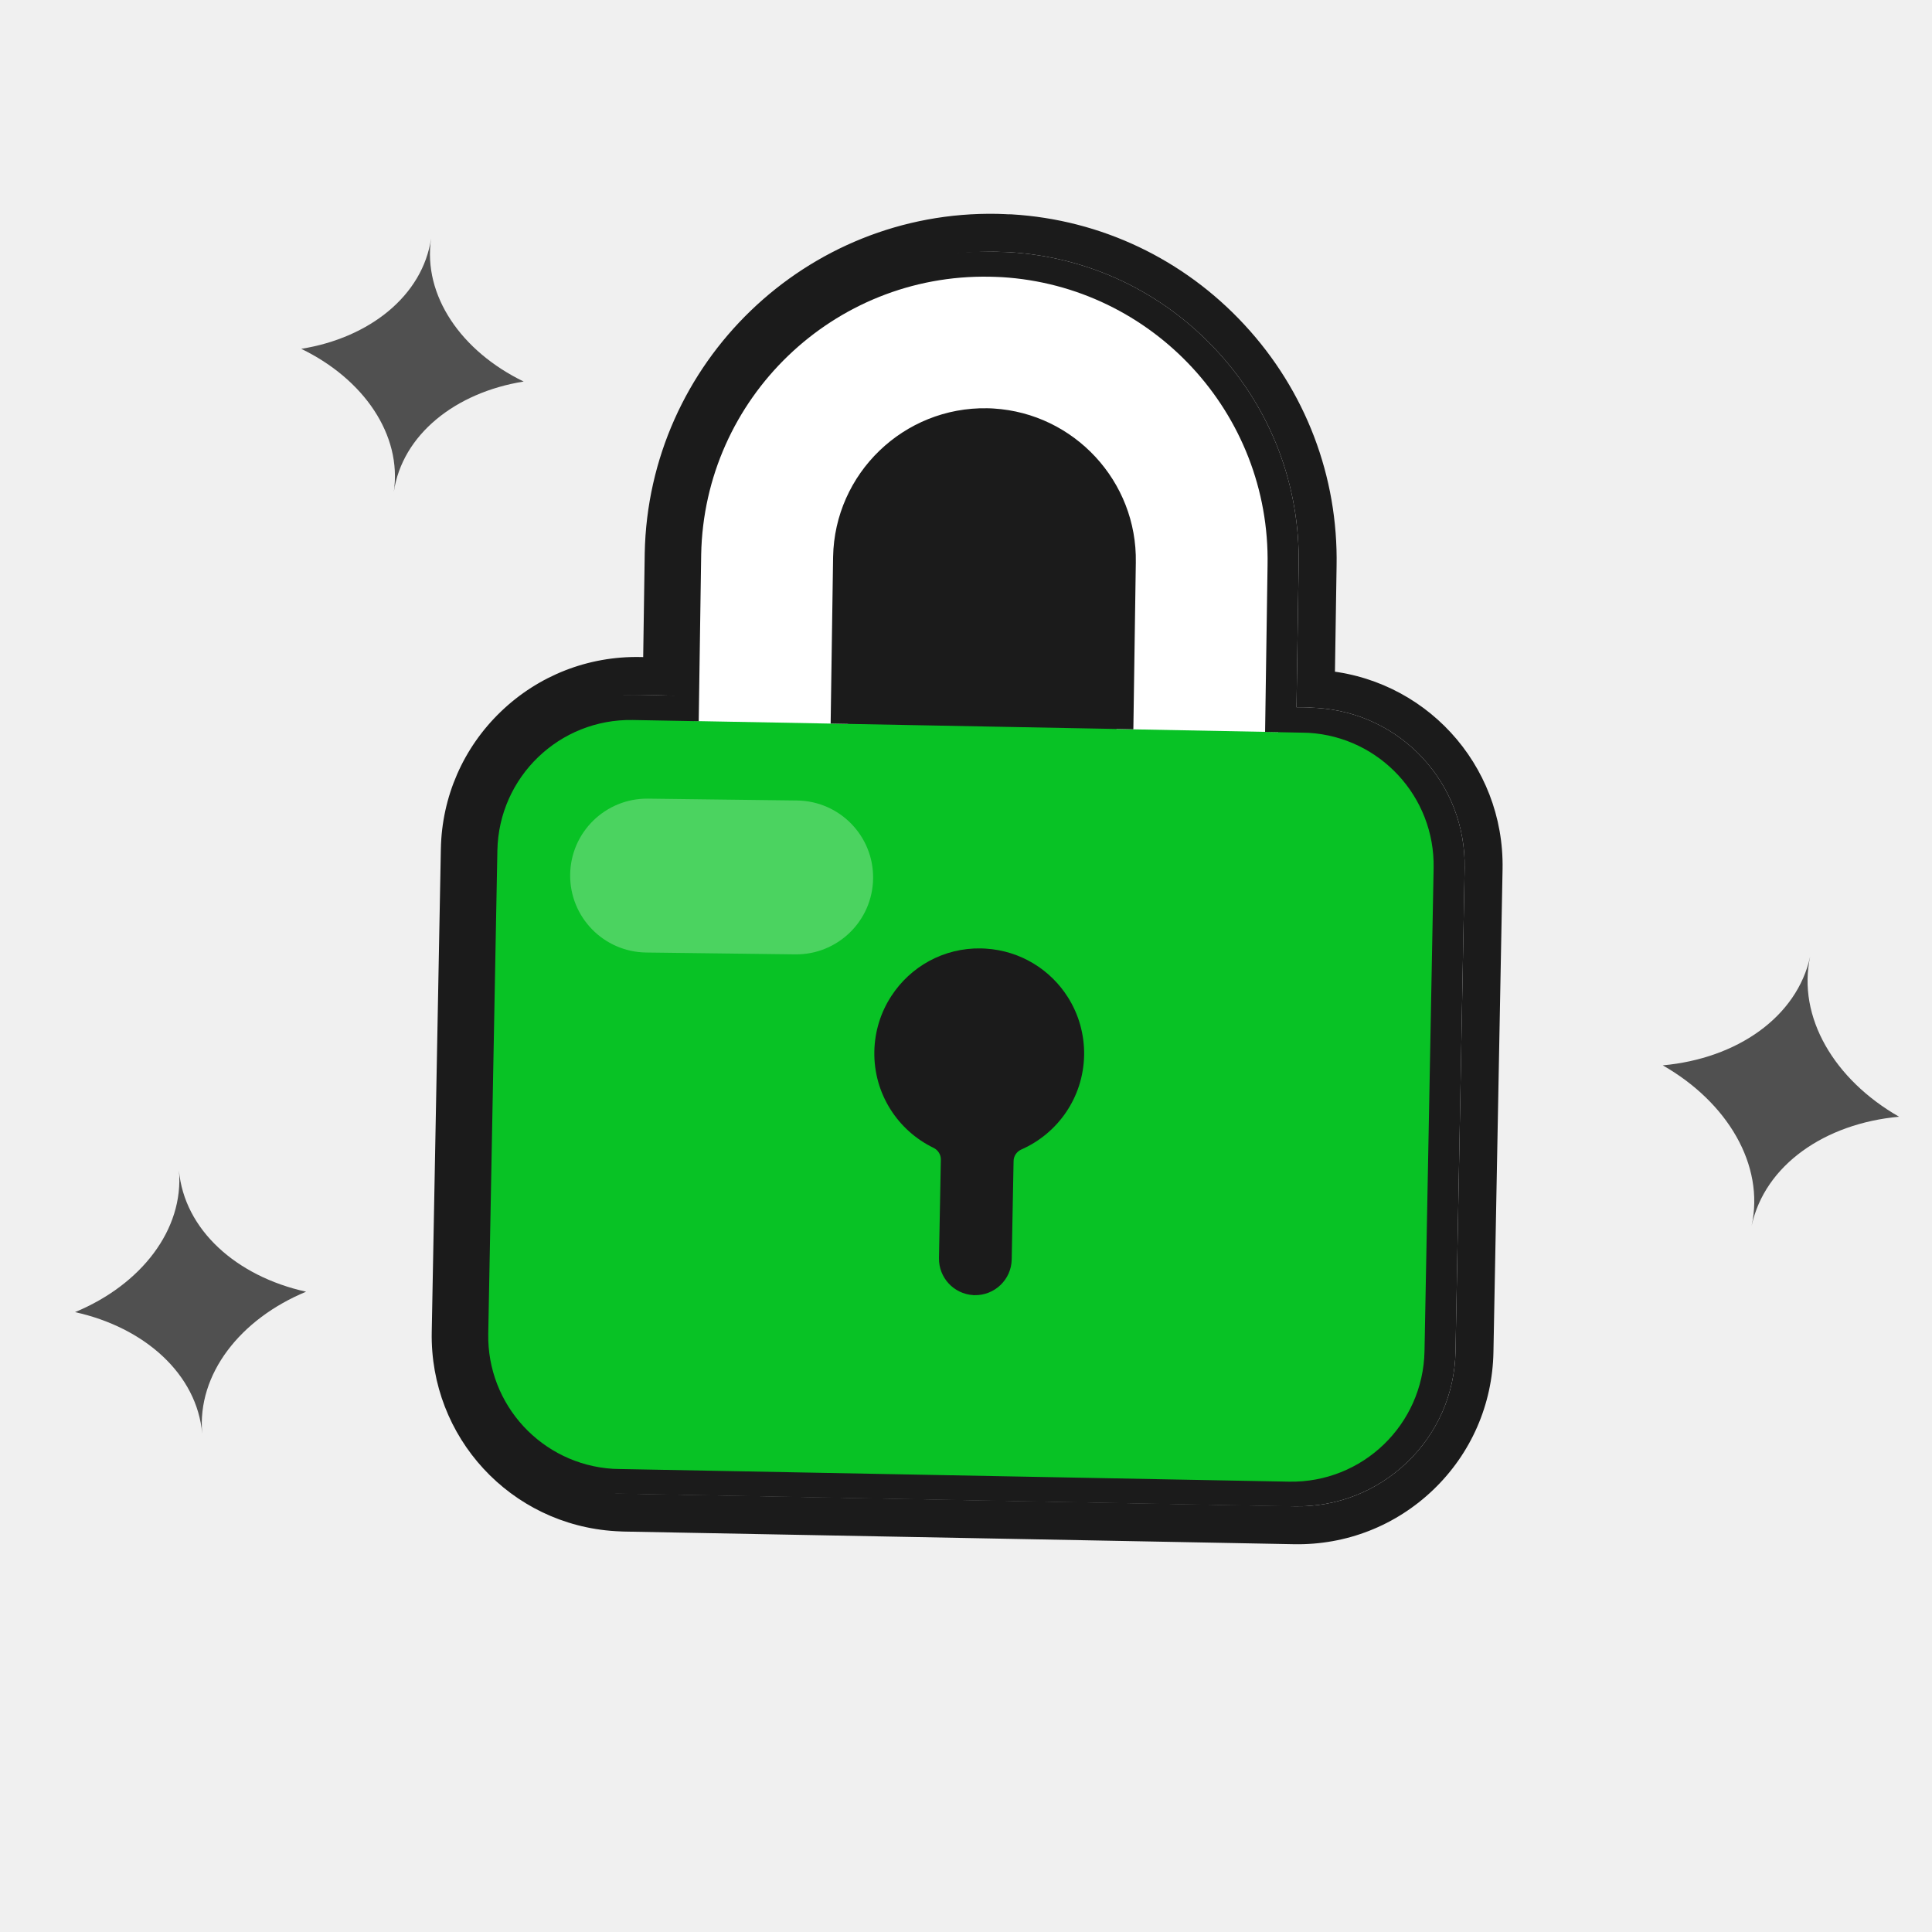
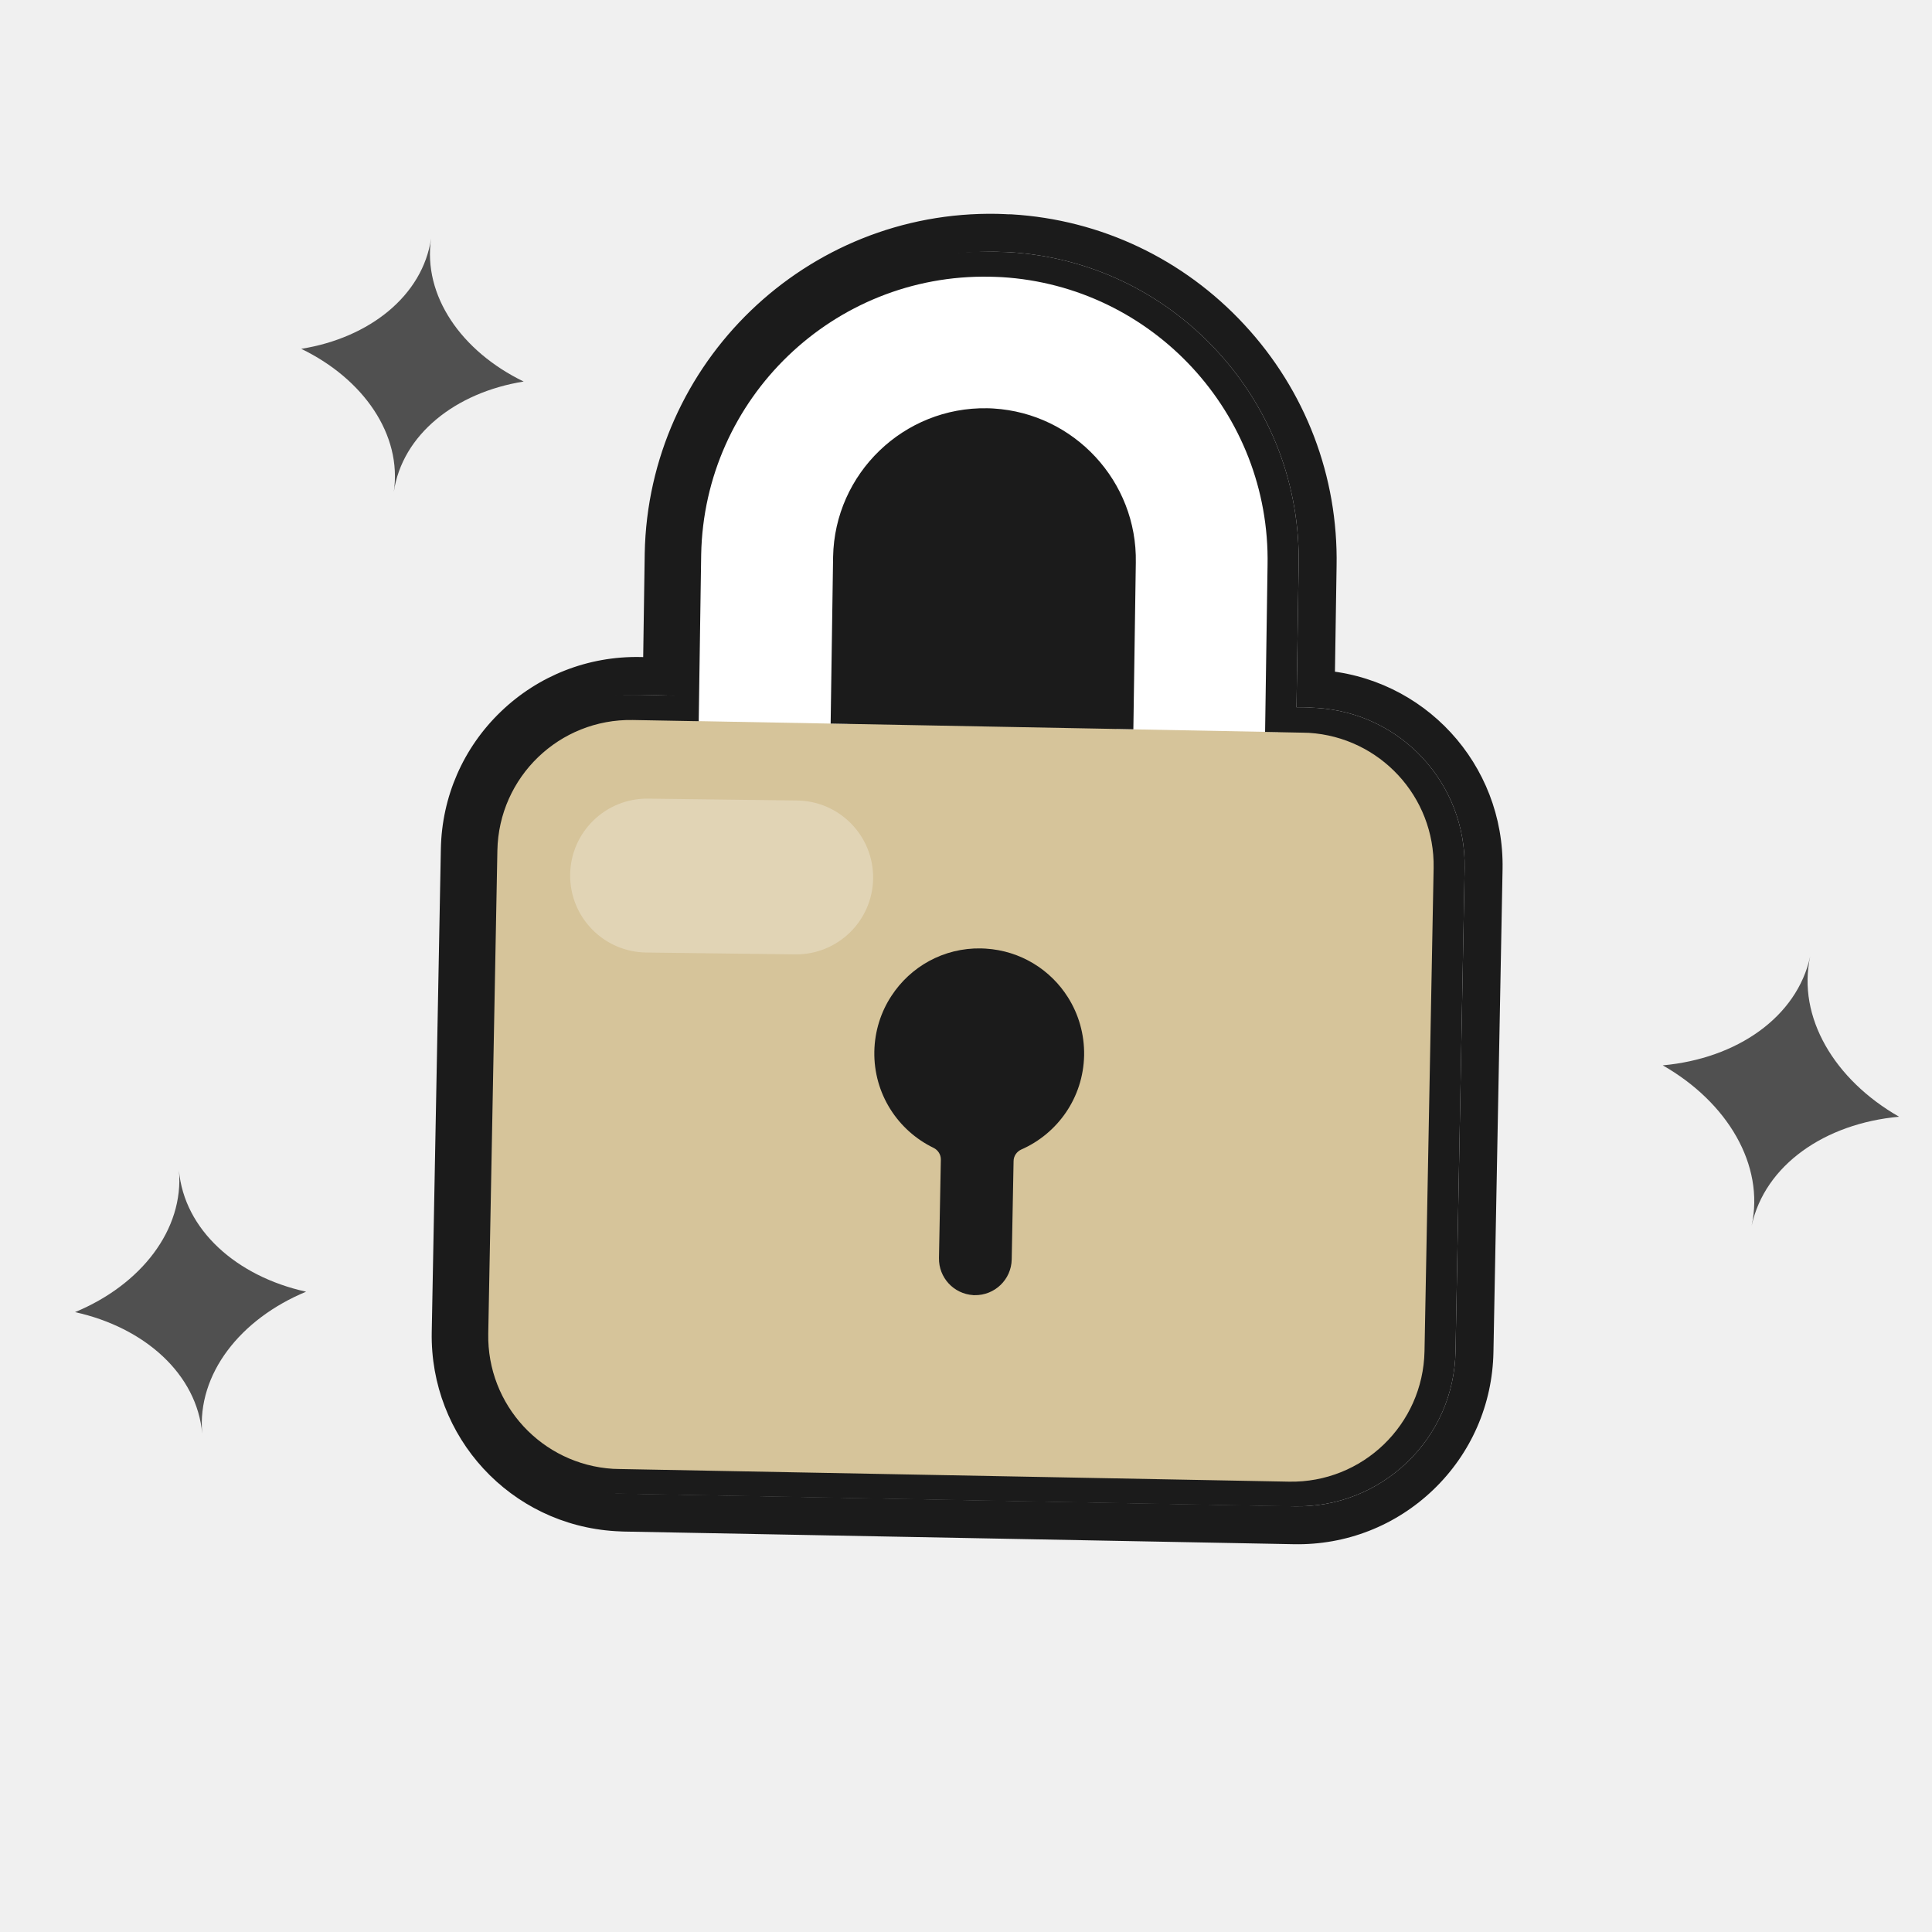
<svg xmlns="http://www.w3.org/2000/svg" width="379" height="379" viewBox="0 0 379 379" fill="none">
  <mask id="path-2-outside-1_6_278" maskUnits="userSpaceOnUse" x="36.368" y="22.657" width="290" height="320.339" fill="black">
    <rect fill="white" x="36.368" y="22.657" width="290" height="320.339" />
    <path d="M197.717 54.366C227.248 56.154 250.433 81.034 249.858 110.887L249.375 143.582L256.853 143.729C257.223 143.739 257.594 143.75 257.965 143.761C271.853 144.615 282.704 156.259 282.437 170.286L280.647 265.066C280.369 279.464 268.488 290.927 254.065 290.656L122.567 288.173C122.197 288.162 121.826 288.151 121.455 288.14C107.567 287.286 96.716 275.642 96.983 261.615L98.773 166.836C99.05 152.438 110.932 140.974 125.355 141.245L138.27 141.48L138.753 108.785C139.337 78.141 164.713 53.699 195.357 54.283C196.147 54.292 196.92 54.332 197.717 54.366ZM164.124 141.942L223.533 143.063L224.016 110.369C224.317 94.414 211.915 81.115 196.129 80.139C195.703 80.116 195.301 80.087 194.881 80.088C178.506 79.788 164.932 92.866 164.632 109.241L164.149 141.936M192.093 254.067C192.093 254.067 192.303 254.066 192.384 254.072C196.344 254.141 199.593 251.001 199.669 247.065L200.037 227.754C200.051 226.778 200.647 225.916 201.541 225.505C208.682 222.372 213.7 215.337 213.874 207.038C213.943 202.867 212.789 198.955 210.717 195.67C207.307 190.229 201.391 186.504 194.555 186.089C194.264 186.084 193.968 186.054 193.677 186.049C186.305 185.902 179.79 189.637 176.052 195.4C174.008 198.523 172.801 202.248 172.719 206.264C172.57 214.557 177.328 221.784 184.343 225.177C185.216 225.612 185.783 226.493 185.768 227.47L185.401 246.78C185.331 250.636 188.298 253.824 192.118 254.061M198.03 49.502C197.177 49.456 196.324 49.41 195.477 49.389C162.164 48.748 134.555 75.363 133.914 108.676L133.503 136.489L125.47 136.326C117.202 136.17 109.362 139.244 103.405 144.967C97.449 150.69 94.078 158.409 93.922 166.677L92.132 261.457C91.821 278.098 104.572 291.939 121.179 292.942C121.606 292.965 122.057 292.982 122.483 293.005L253.981 295.488C262.249 295.644 270.089 292.57 276.045 286.848C282.002 281.125 285.373 273.405 285.529 265.137L287.318 170.358C287.63 153.717 274.878 139.875 258.271 138.872C257.845 138.849 257.394 138.833 256.967 138.81L254.329 138.772L254.758 110.928C255.055 95.263 249.349 80.285 238.659 68.758C228.031 57.269 213.586 50.404 198.024 49.477L198.03 49.502ZM169.065 137.188L169.495 109.344C169.745 95.663 181.104 84.727 194.791 85.001C195.137 85.018 195.508 85.029 195.854 85.046C209.179 85.859 219.416 96.95 219.165 110.316L218.754 138.129L169.09 137.182L169.065 137.188ZM192.381 249.209C191.151 249.128 190.207 248.106 190.239 246.889L190.607 227.578C190.669 224.724 189.02 222.068 186.438 220.806C180.921 218.136 177.455 212.472 177.552 206.349C177.613 203.389 178.49 200.536 180.099 198.076C183.088 193.504 188.112 190.831 193.556 190.943C193.791 190.936 194.007 190.96 194.224 190.984C199.242 191.283 203.858 194.025 206.552 198.308C208.182 200.89 209.022 203.883 208.968 206.973C208.84 213.078 205.15 218.618 199.544 221.071C196.917 222.213 195.186 224.809 195.13 227.689L194.763 246.999C194.743 248.266 193.685 249.272 192.443 249.246L192.344 249.271L192.381 249.209Z" />
  </mask>
  <path d="M197.717 54.366C227.248 56.154 250.433 81.034 249.858 110.887L249.375 143.582L256.853 143.729C257.223 143.739 257.594 143.75 257.965 143.761C271.853 144.615 282.704 156.259 282.437 170.286L280.647 265.066C280.369 279.464 268.488 290.927 254.065 290.656L122.567 288.173C122.197 288.162 121.826 288.151 121.455 288.14C107.567 287.286 96.716 275.642 96.983 261.615L98.773 166.836C99.05 152.438 110.932 140.974 125.355 141.245L138.27 141.48L138.753 108.785C139.337 78.141 164.713 53.699 195.357 54.283C196.147 54.292 196.92 54.332 197.717 54.366ZM164.124 141.942L223.533 143.063L224.016 110.369C224.317 94.414 211.915 81.115 196.129 80.139C195.703 80.116 195.301 80.087 194.881 80.088C178.506 79.788 164.932 92.866 164.632 109.241L164.149 141.936M192.093 254.067C192.093 254.067 192.303 254.066 192.384 254.072C196.344 254.141 199.593 251.001 199.669 247.065L200.037 227.754C200.051 226.778 200.647 225.916 201.541 225.505C208.682 222.372 213.7 215.337 213.874 207.038C213.943 202.867 212.789 198.955 210.717 195.67C207.307 190.229 201.391 186.504 194.555 186.089C194.264 186.084 193.968 186.054 193.677 186.049C186.305 185.902 179.79 189.637 176.052 195.4C174.008 198.523 172.801 202.248 172.719 206.264C172.57 214.557 177.328 221.784 184.343 225.177C185.216 225.612 185.783 226.493 185.768 227.47L185.401 246.78C185.331 250.636 188.298 253.824 192.118 254.061M198.03 49.502C197.177 49.456 196.324 49.41 195.477 49.389C162.164 48.748 134.555 75.363 133.914 108.676L133.503 136.489L125.47 136.326C117.202 136.17 109.362 139.244 103.405 144.967C97.449 150.69 94.078 158.409 93.922 166.677L92.132 261.457C91.821 278.098 104.572 291.939 121.179 292.942C121.606 292.965 122.057 292.982 122.483 293.005L253.981 295.488C262.249 295.644 270.089 292.57 276.045 286.848C282.002 281.125 285.373 273.405 285.529 265.137L287.318 170.358C287.63 153.717 274.878 139.875 258.271 138.872C257.845 138.849 257.394 138.833 256.967 138.81L254.329 138.772L254.758 110.928C255.055 95.263 249.349 80.285 238.659 68.758C228.031 57.269 213.586 50.404 198.024 49.477L198.03 49.502ZM169.065 137.188L169.495 109.344C169.745 95.663 181.104 84.727 194.791 85.001C195.137 85.018 195.508 85.029 195.854 85.046C209.179 85.859 219.416 96.95 219.165 110.316L218.754 138.129L169.09 137.182L169.065 137.188ZM192.381 249.209C191.151 249.128 190.207 248.106 190.239 246.889L190.607 227.578C190.669 224.724 189.02 222.068 186.438 220.806C180.921 218.136 177.455 212.472 177.552 206.349C177.613 203.389 178.49 200.536 180.099 198.076C183.088 193.504 188.112 190.831 193.556 190.943C193.791 190.936 194.007 190.96 194.224 190.984C199.242 191.283 203.858 194.025 206.552 198.308C208.182 200.89 209.022 203.883 208.968 206.973C208.84 213.078 205.15 218.618 199.544 221.071C196.917 222.213 195.186 224.809 195.13 227.689L194.763 246.999C194.743 248.266 193.685 249.272 192.443 249.246L192.344 249.271L192.381 249.209Z" fill="#1B1B1B" />
  <path d="M197.717 54.366L198.167 46.939C198.121 46.937 198.076 46.934 198.031 46.932L197.717 54.366ZM249.858 110.887L242.42 110.744C242.419 110.755 242.419 110.766 242.419 110.777L249.858 110.887ZM249.375 143.582L241.936 143.472C241.876 147.566 245.135 150.94 249.229 151.02L249.375 143.582ZM256.853 143.729L257.068 136.292C257.045 136.291 257.022 136.291 256.999 136.29L256.853 143.729ZM257.965 143.761L258.422 136.335C258.341 136.33 258.261 136.326 258.181 136.324L257.965 143.761ZM282.437 170.286L274.998 170.145L274.998 170.146L282.437 170.286ZM280.647 265.066L288.086 265.209L288.086 265.206L280.647 265.066ZM254.065 290.656L253.924 298.095L253.925 298.095L254.065 290.656ZM122.567 288.173L122.352 295.609C122.377 295.61 122.402 295.611 122.427 295.611L122.567 288.173ZM121.455 288.14L120.998 295.566C121.079 295.571 121.159 295.575 121.239 295.577L121.455 288.14ZM96.983 261.615L104.422 261.757L104.422 261.756L96.983 261.615ZM98.773 166.836L91.334 166.692L91.334 166.695L98.773 166.836ZM125.355 141.245L125.215 148.684L125.22 148.684L125.355 141.245ZM138.27 141.48L138.135 148.918C140.112 148.954 142.022 148.201 143.444 146.826C144.865 145.451 145.68 143.567 145.709 141.589L138.27 141.48ZM138.753 108.785L131.314 108.643C131.314 108.654 131.314 108.664 131.313 108.675L138.753 108.785ZM195.357 54.283L195.215 61.722C195.234 61.722 195.253 61.723 195.272 61.723L195.357 54.283ZM223.533 143.063L223.393 150.502C225.371 150.539 227.282 149.787 228.705 148.412C230.127 147.037 230.943 145.151 230.972 143.173L223.533 143.063ZM224.016 110.369L216.577 110.228C216.577 110.238 216.577 110.249 216.577 110.259L224.016 110.369ZM196.129 80.139L196.589 72.713C196.568 72.712 196.548 72.71 196.528 72.709L196.129 80.139ZM194.881 80.088L194.745 87.527C194.801 87.528 194.857 87.529 194.913 87.528L194.881 80.088ZM164.632 109.241L157.193 109.105C157.193 109.114 157.193 109.123 157.193 109.132L164.632 109.241ZM192.384 254.072L191.845 261.493C191.981 261.502 192.117 261.509 192.253 261.511L192.384 254.072ZM199.669 247.065L207.108 247.207L207.108 247.206L199.669 247.065ZM200.037 227.754L207.475 227.895C207.475 227.885 207.476 227.874 207.476 227.863L200.037 227.754ZM201.541 225.505L198.552 218.691C198.511 218.709 198.47 218.728 198.429 218.746L201.541 225.505ZM213.874 207.038L221.313 207.194C221.313 207.183 221.313 207.172 221.313 207.16L213.874 207.038ZM210.717 195.67L204.412 199.621C204.416 199.627 204.42 199.633 204.424 199.64L210.717 195.67ZM194.555 186.089L195.006 178.662C194.898 178.656 194.789 178.652 194.681 178.65L194.555 186.089ZM193.677 186.049L193.529 193.488C193.536 193.488 193.544 193.488 193.551 193.488L193.677 186.049ZM176.052 195.4L182.277 199.474C182.283 199.466 182.289 199.457 182.294 199.449L176.052 195.4ZM172.719 206.264L165.281 206.114C165.281 206.119 165.281 206.125 165.281 206.13L172.719 206.264ZM184.343 225.177L187.661 218.518C187.635 218.505 187.609 218.492 187.583 218.479L184.343 225.177ZM185.768 227.47L193.207 227.611C193.207 227.6 193.207 227.59 193.207 227.579L185.768 227.47ZM185.401 246.78L177.962 246.639L177.962 246.646L185.401 246.78ZM198.03 49.502L197.631 56.931C199.995 57.058 202.277 56.052 203.78 54.223C205.282 52.394 205.824 49.96 205.24 47.666L198.03 49.502ZM195.477 49.389L195.662 41.952C195.648 41.951 195.634 41.951 195.62 41.951L195.477 49.389ZM133.914 108.676L126.475 108.533C126.475 108.544 126.475 108.555 126.475 108.566L133.914 108.676ZM133.503 136.489L133.352 143.928C135.332 143.968 137.246 143.217 138.671 141.841C140.095 140.466 140.913 138.579 140.942 136.599L133.503 136.489ZM125.47 136.326L125.621 128.888L125.61 128.887L125.47 136.326ZM93.922 166.677L101.36 166.818L101.36 166.817L93.922 166.677ZM92.132 261.457L84.693 261.316L84.693 261.318L92.132 261.457ZM121.179 292.942L120.731 300.369C120.747 300.37 120.764 300.371 120.781 300.372L121.179 292.942ZM122.483 293.005L122.085 300.434C122.171 300.439 122.257 300.442 122.343 300.443L122.483 293.005ZM253.981 295.488L253.84 302.927L253.841 302.927L253.981 295.488ZM285.529 265.137L278.09 264.997L278.09 264.997L285.529 265.137ZM287.318 170.358L294.757 170.498L294.757 170.497L287.318 170.358ZM258.271 138.872L258.72 131.446C258.703 131.445 258.686 131.444 258.67 131.443L258.271 138.872ZM256.967 138.81L257.366 131.38C257.269 131.375 257.171 131.372 257.074 131.37L256.967 138.81ZM254.329 138.772L246.89 138.657C246.859 140.631 247.615 142.537 248.99 143.954C250.365 145.371 252.247 146.183 254.222 146.211L254.329 138.772ZM254.758 110.928L247.319 110.787C247.319 110.796 247.319 110.804 247.319 110.813L254.758 110.928ZM238.659 68.758L233.197 73.811L233.204 73.818L238.659 68.758ZM198.024 49.477L198.466 42.05C196.096 41.909 193.8 42.908 192.288 44.738C190.775 46.569 190.228 49.011 190.814 51.313L198.024 49.477ZM169.065 137.188L161.626 137.073C161.591 139.39 162.636 141.591 164.454 143.027C166.273 144.463 168.656 144.97 170.901 144.398L169.065 137.188ZM169.495 109.344L162.056 109.208C162.056 109.215 162.056 109.222 162.056 109.229L169.495 109.344ZM194.791 85.001L195.157 77.57C195.085 77.567 195.013 77.564 194.94 77.562L194.791 85.001ZM195.854 85.046L196.307 77.62C196.278 77.618 196.249 77.616 196.22 77.615L195.854 85.046ZM219.165 110.316L211.726 110.176C211.726 110.186 211.726 110.196 211.726 110.206L219.165 110.316ZM218.754 138.129L218.612 145.567C220.591 145.605 222.502 144.853 223.925 143.478C225.348 142.102 226.164 140.217 226.193 138.239L218.754 138.129ZM169.09 137.182L169.232 129.743C168.566 129.73 167.9 129.807 167.255 129.972L169.09 137.182ZM192.381 249.209L198.771 253.019C200.097 250.795 200.172 248.042 198.968 245.75C197.764 243.457 195.455 241.956 192.871 241.785L192.381 249.209ZM190.239 246.889L197.677 247.083C197.677 247.066 197.678 247.048 197.678 247.031L190.239 246.889ZM190.607 227.578L183.169 227.417C183.168 227.424 183.168 227.43 183.168 227.437L190.607 227.578ZM186.438 220.806L189.704 214.121C189.696 214.117 189.687 214.113 189.679 214.109L186.438 220.806ZM177.552 206.349L170.113 206.194C170.113 206.207 170.113 206.219 170.113 206.231L177.552 206.349ZM180.099 198.076L186.326 202.148L186.326 202.147L180.099 198.076ZM193.556 190.943L193.403 198.382C193.53 198.384 193.657 198.384 193.784 198.38L193.556 190.943ZM194.224 190.984L193.411 198.379C193.534 198.393 193.657 198.403 193.78 198.411L194.224 190.984ZM206.552 198.308L200.254 202.269L200.26 202.28L206.552 198.308ZM208.968 206.973L216.406 207.129C216.406 207.121 216.406 207.112 216.407 207.104L208.968 206.973ZM199.544 221.071L202.51 227.894C202.516 227.891 202.521 227.889 202.526 227.887L199.544 221.071ZM195.13 227.689L187.692 227.545L187.692 227.547L195.13 227.689ZM194.763 246.999L187.324 246.858C187.324 246.867 187.324 246.877 187.324 246.886L194.763 246.999ZM192.443 249.246L192.596 241.808C191.926 241.794 191.257 241.871 190.607 242.036L192.443 249.246ZM192.344 249.271L185.954 245.461C184.412 248.048 184.581 251.309 186.382 253.722C188.183 256.135 191.262 257.224 194.18 256.481L192.344 249.271ZM197.717 54.366L197.268 61.792C222.831 63.34 242.918 84.896 242.42 110.744L249.858 110.887L257.297 111.031C257.949 77.173 231.664 48.967 198.167 46.939L197.717 54.366ZM249.858 110.887L242.419 110.777L241.936 143.472L249.375 143.582L256.815 143.692L257.297 110.997L249.858 110.887ZM249.375 143.582L249.229 151.02L256.706 151.167L256.853 143.729L256.999 136.29L249.522 136.143L249.375 143.582ZM256.853 143.729L256.637 151.166C256.822 151.171 257.008 151.176 257.193 151.182C257.378 151.187 257.564 151.192 257.749 151.198L257.965 143.761L258.181 136.324C257.995 136.319 257.81 136.313 257.624 136.308C257.439 136.303 257.254 136.297 257.068 136.292L256.853 143.729ZM257.965 143.761L257.508 151.187C267.438 151.798 275.189 160.124 274.998 170.145L282.437 170.286L289.875 170.428C290.218 152.394 276.267 137.433 258.422 136.335L257.965 143.761ZM282.437 170.286L274.998 170.146L273.208 264.925L280.647 265.066L288.086 265.206L289.875 170.427L282.437 170.286ZM280.647 265.066L273.208 264.922C273.01 275.219 264.515 283.411 254.205 283.217L254.065 290.656L253.925 298.095C272.46 298.443 287.729 283.709 288.086 265.209L280.647 265.066ZM254.065 290.656L254.205 283.218L122.708 280.734L122.567 288.173L122.427 295.611L253.924 298.095L254.065 290.656ZM122.567 288.173L122.783 280.736C122.599 280.73 122.414 280.725 122.228 280.72C122.043 280.714 121.857 280.709 121.671 280.703L121.455 288.14L121.239 295.577C121.424 295.582 121.609 295.588 121.794 295.593C121.979 295.599 122.165 295.604 122.352 295.609L122.567 288.173ZM121.455 288.14L121.912 280.714C111.982 280.103 104.231 271.777 104.422 261.757L96.983 261.615L89.544 261.474C89.201 279.507 103.153 294.468 120.998 295.566L121.455 288.14ZM96.983 261.615L104.422 261.756L106.212 166.976L98.773 166.836L91.334 166.695L89.544 261.475L96.983 261.615ZM98.773 166.836L106.212 166.979C106.41 156.682 114.905 148.49 125.215 148.684L125.355 141.245L125.495 133.806C106.96 133.458 91.691 148.193 91.334 166.692L98.773 166.836ZM125.355 141.245L125.22 148.684L138.135 148.918L138.27 141.48L138.405 134.041L125.49 133.806L125.355 141.245ZM138.27 141.48L145.709 141.589L146.192 108.895L138.753 108.785L131.313 108.675L130.831 141.37L138.27 141.48ZM138.753 108.785L146.191 108.927C146.697 82.389 168.682 61.216 195.215 61.722L195.357 54.283L195.498 46.845C160.744 46.182 131.976 73.894 131.314 108.643L138.753 108.785ZM195.357 54.283L195.272 61.723C195.914 61.73 196.512 61.762 197.404 61.799L197.717 54.366L198.031 46.932C197.328 46.903 196.381 46.855 195.441 46.844L195.357 54.283ZM164.124 141.942L163.984 149.381L223.393 150.502L223.533 143.063L223.673 135.625L164.265 134.504L164.124 141.942ZM223.533 143.063L230.972 143.173L231.455 110.479L224.016 110.369L216.577 110.259L216.094 142.953L223.533 143.063ZM224.016 110.369L231.454 110.509C231.832 90.547 216.328 73.933 196.589 72.713L196.129 80.139L195.67 87.564C207.501 88.296 216.803 98.281 216.577 110.228L224.016 110.369ZM196.129 80.139L196.528 72.709C196.285 72.696 195.551 72.645 194.849 72.648L194.881 80.088L194.913 87.528C195.051 87.528 195.121 87.535 195.731 87.568L196.129 80.139ZM194.881 80.088L195.017 72.65C174.536 72.275 157.568 88.619 157.193 109.105L164.632 109.241L172.071 109.378C172.295 97.113 182.475 87.302 194.745 87.527L194.881 80.088ZM164.632 109.241L157.193 109.132L156.71 141.826L164.149 141.936L171.588 142.046L172.071 109.351L164.632 109.241ZM192.093 254.067C192.123 261.507 192.123 261.507 192.123 261.507C192.123 261.507 192.123 261.507 192.123 261.507C192.122 261.507 192.122 261.507 192.122 261.507C192.122 261.507 192.122 261.507 192.121 261.507C192.121 261.507 192.12 261.507 192.12 261.507C192.119 261.507 192.119 261.507 192.118 261.507C192.117 261.507 192.117 261.507 192.117 261.507C192.117 261.507 192.12 261.507 192.123 261.507C192.131 261.507 192.14 261.507 192.147 261.507C192.255 261.508 192.085 261.51 191.845 261.493L192.384 254.072L192.922 246.652C192.602 246.628 192.286 246.628 192.27 246.628C192.214 246.627 192.165 246.627 192.131 246.627C192.114 246.627 192.099 246.627 192.087 246.627C192.082 246.627 192.077 246.627 192.073 246.627C192.071 246.627 192.069 246.627 192.067 246.627C192.066 246.627 192.066 246.627 192.065 246.627C192.065 246.627 192.064 246.627 192.064 246.627C192.064 246.627 192.064 246.627 192.064 246.627C192.063 246.627 192.063 246.627 192.063 246.627C192.063 246.627 192.063 246.627 192.093 254.067ZM192.384 254.072L192.253 261.511C200.313 261.652 206.953 255.251 207.108 247.207L199.669 247.065L192.23 246.922C192.234 246.75 192.376 246.631 192.514 246.633L192.384 254.072ZM199.669 247.065L207.108 247.206L207.475 227.895L200.037 227.754L192.598 227.612L192.23 246.923L199.669 247.065ZM200.037 227.754L207.476 227.863C207.445 229.945 206.179 231.56 204.652 232.263L201.541 225.505L198.429 218.746C195.114 220.273 192.656 223.61 192.597 227.645L200.037 227.754ZM201.541 225.505L204.529 232.318C214.234 228.061 221.076 218.486 221.313 207.194L213.874 207.038L206.436 206.882C206.324 212.188 203.13 216.683 198.552 218.691L201.541 225.505ZM213.874 207.038L221.313 207.16C221.406 201.524 219.843 196.193 217.01 191.701L210.717 195.67L204.424 199.64C205.734 201.717 206.48 204.21 206.435 206.916L213.874 207.038ZM210.717 195.67L217.021 191.72C212.375 184.305 204.312 179.228 195.006 178.662L194.555 186.089L194.104 193.515C198.469 193.78 202.239 196.153 204.412 199.621L210.717 195.67ZM194.555 186.089L194.681 178.65C194.717 178.65 194.726 178.652 194.552 178.642C194.432 178.635 194.13 178.616 193.803 178.61L193.677 186.049L193.551 193.488C193.515 193.488 193.506 193.486 193.68 193.496C193.8 193.503 194.102 193.522 194.429 193.528L194.555 186.089ZM193.677 186.049L193.826 178.611C183.779 178.41 174.893 183.516 169.81 191.351L176.052 195.4L182.294 199.449C184.688 195.758 188.832 193.394 193.529 193.488L193.677 186.049ZM176.052 195.4L169.827 191.325C167.029 195.601 165.391 200.683 165.281 206.114L172.719 206.264L180.158 206.415C180.211 203.813 180.988 201.445 182.277 199.474L176.052 195.4ZM172.719 206.264L165.281 206.13C165.077 217.426 171.569 227.264 181.104 231.875L184.343 225.177L187.583 218.479C183.087 216.305 180.063 211.688 180.158 206.399L172.719 206.264ZM184.343 225.177L181.026 231.837C179.479 231.066 178.299 229.4 178.329 227.361L185.768 227.47L193.207 227.579C193.266 223.587 190.954 220.158 187.661 218.518L184.343 225.177ZM185.768 227.47L178.33 227.328L177.962 246.639L185.401 246.78L192.839 246.922L193.207 227.611L185.768 227.47ZM185.401 246.78L177.962 246.646C177.82 254.499 183.879 261.004 191.657 261.486L192.118 254.061L192.578 246.635C192.718 246.644 192.842 246.774 192.839 246.915L185.401 246.78ZM198.03 49.502L198.428 42.072C197.593 42.028 196.634 41.976 195.662 41.952L195.477 49.389L195.292 56.827C196.014 56.845 196.761 56.884 197.631 56.931L198.03 49.502ZM195.477 49.389L195.62 41.951C158.191 41.231 127.195 71.119 126.475 108.533L133.914 108.676L141.353 108.819C141.914 79.607 166.137 56.266 195.334 56.828L195.477 49.389ZM133.914 108.676L126.475 108.566L126.064 136.379L133.503 136.489L140.942 136.599L141.353 108.786L133.914 108.676ZM133.503 136.489L133.654 129.051L125.621 128.888L125.47 136.326L125.319 143.765L133.352 143.928L133.503 136.489ZM125.47 136.326L125.61 128.887C115.371 128.694 105.627 132.515 98.251 139.602L103.405 144.967L108.56 150.332C113.096 145.974 119.032 143.646 125.33 143.765L125.47 136.326ZM103.405 144.967L98.251 139.602C90.867 146.696 86.676 156.297 86.483 166.537L93.922 166.677L101.36 166.817C101.479 160.522 104.031 154.683 108.56 150.332L103.405 144.967ZM93.922 166.677L86.483 166.537L84.693 261.316L92.132 261.457L99.571 261.597L101.36 166.818L93.922 166.677ZM92.132 261.457L84.693 261.318C84.308 281.933 100.129 299.124 120.731 300.369L121.179 292.942L121.628 285.516C109.015 284.754 99.334 274.262 99.571 261.596L92.132 261.457ZM121.179 292.942L120.781 300.372C121.032 300.385 121.285 300.397 121.498 300.406C121.723 300.416 121.91 300.425 122.085 300.434L122.483 293.005L122.882 285.575C122.63 285.562 122.378 285.551 122.165 285.541C121.939 285.531 121.753 285.523 121.578 285.513L121.179 292.942ZM122.483 293.005L122.343 300.443L253.84 302.927L253.981 295.488L254.121 288.05L122.624 285.566L122.483 293.005ZM253.981 295.488L253.841 302.927C264.079 303.12 273.823 299.3 281.2 292.213L276.045 286.848L270.891 281.483C266.354 285.841 260.418 288.168 254.121 288.05L253.981 295.488ZM276.045 286.848L281.2 292.213C288.584 285.118 292.774 275.518 292.967 265.277L285.529 265.137L278.09 264.997C277.971 271.293 275.42 277.131 270.891 281.483L276.045 286.848ZM285.529 265.137L292.967 265.278L294.757 170.498L287.318 170.358L279.88 170.217L278.09 264.997L285.529 265.137ZM287.318 170.358L294.757 170.497C295.143 149.881 279.321 132.69 258.72 131.446L258.271 138.872L257.823 146.299C270.435 147.061 280.117 157.552 279.88 170.219L287.318 170.358ZM258.271 138.872L258.67 131.443C258.419 131.429 258.167 131.418 257.954 131.408C257.729 131.398 257.542 131.39 257.366 131.38L256.967 138.81L256.569 146.239C256.819 146.252 257.071 146.264 257.284 146.273C257.51 146.284 257.697 146.292 257.873 146.301L258.271 138.872ZM256.967 138.81L257.074 131.37L254.436 131.333L254.329 138.772L254.222 146.211L256.86 146.249L256.967 138.81ZM254.329 138.772L261.768 138.887L262.197 111.042L254.758 110.928L247.319 110.813L246.89 138.657L254.329 138.772ZM254.758 110.928L262.197 111.069C262.53 93.478 256.112 76.637 244.114 63.699L238.659 68.758L233.204 73.818C242.586 83.934 247.58 97.048 247.319 110.787L254.758 110.928ZM238.659 68.758L244.121 63.706C232.198 50.817 215.959 43.093 198.466 42.05L198.024 49.477L197.581 56.904C211.213 57.716 223.864 63.72 233.197 73.811L238.659 68.758ZM198.024 49.477L190.814 51.313L190.82 51.337L198.03 49.502L205.24 47.666L205.234 47.641L198.024 49.477ZM169.065 137.188L176.505 137.303L176.934 109.459L169.495 109.344L162.056 109.229L161.626 137.073L169.065 137.188ZM169.495 109.344L176.934 109.48C177.108 99.912 185.068 92.248 194.642 92.439L194.791 85.001L194.94 77.562C177.139 77.206 162.381 91.414 162.056 109.208L169.495 109.344ZM194.791 85.001L194.425 92.432C194.644 92.443 194.862 92.451 195.034 92.458C195.221 92.465 195.361 92.471 195.488 92.477L195.854 85.046L196.22 77.615C196.001 77.604 195.783 77.596 195.611 77.589C195.424 77.582 195.285 77.576 195.157 77.57L194.791 85.001ZM195.854 85.046L195.401 92.472C204.742 93.042 211.903 100.792 211.726 110.176L219.165 110.316L226.604 110.455C226.93 93.107 213.616 78.677 196.307 77.62L195.854 85.046ZM219.165 110.316L211.726 110.206L211.315 138.019L218.754 138.129L226.193 138.239L226.604 110.425L219.165 110.316ZM218.754 138.129L218.896 130.69L169.232 129.743L169.09 137.182L168.948 144.62L218.612 145.567L218.754 138.129ZM169.09 137.182L167.255 129.972L167.23 129.978L169.065 137.188L170.901 144.398L170.926 144.392L169.09 137.182ZM192.381 249.209L192.871 241.785C195.542 241.962 197.751 244.224 197.677 247.083L190.239 246.889L182.802 246.695C182.663 251.989 186.76 256.294 191.891 256.633L192.381 249.209ZM190.239 246.889L197.678 247.031L198.045 227.72L190.607 227.578L183.168 227.437L182.801 246.748L190.239 246.889ZM190.607 227.578L198.045 227.739C198.171 221.919 194.833 216.628 189.704 214.121L186.438 220.806L183.171 227.491C183.171 227.491 183.173 227.491 183.175 227.493C183.178 227.496 183.181 227.5 183.182 227.502C183.183 227.504 183.18 227.499 183.176 227.485C183.172 227.47 183.168 227.446 183.169 227.417L190.607 227.578ZM186.438 220.806L189.679 214.109C186.784 212.708 184.939 209.713 184.991 206.467L177.552 206.349L170.113 206.231C169.97 215.231 175.057 223.564 183.196 227.503L186.438 220.806ZM177.552 206.349L184.99 206.503C185.023 204.923 185.487 203.431 186.326 202.148L180.099 198.076L173.871 194.005C171.494 197.642 170.203 201.854 170.113 206.194L177.552 206.349ZM180.099 198.076L186.326 202.147C187.925 199.701 190.549 198.323 193.403 198.382L193.556 190.943L193.71 183.505C185.675 183.339 178.251 187.306 173.871 194.006L180.099 198.076ZM193.556 190.943L193.784 198.38C193.58 198.386 193.427 198.377 193.358 198.372C193.324 198.37 193.307 198.368 193.317 198.369C193.331 198.371 193.351 198.373 193.411 198.379L194.224 190.984L195.037 183.588C194.879 183.571 194.162 183.481 193.328 183.507L193.556 190.943ZM194.224 190.984L193.78 198.411C196.385 198.566 198.828 200.003 200.254 202.269L206.552 198.308L212.849 194.347C208.887 188.047 202.1 184.001 194.667 183.557L194.224 190.984ZM206.552 198.308L200.26 202.28C201.114 203.633 201.558 205.199 201.529 206.841L208.968 206.973L216.407 207.104C216.487 202.567 215.249 198.147 212.843 194.336L206.552 198.308ZM208.968 206.973L201.529 206.817C201.462 210.034 199.502 212.968 196.562 214.254L199.544 221.071L202.526 227.887C210.799 224.268 216.217 216.122 216.406 207.129L208.968 206.973ZM199.544 221.071L196.578 214.247C191.262 216.558 187.803 221.778 187.692 227.545L195.13 227.689L202.569 227.832C202.569 227.845 202.564 227.854 202.563 227.856C202.561 227.858 202.546 227.878 202.51 227.894L199.544 221.071ZM195.13 227.689L187.692 227.547L187.324 246.858L194.763 246.999L202.201 247.141L202.569 227.83L195.13 227.689ZM194.763 246.999L187.324 246.886C187.367 244.013 189.73 241.749 192.596 241.808L192.443 249.246L192.29 256.684C197.64 256.794 202.12 252.519 202.202 247.112L194.763 246.999ZM192.443 249.246L190.607 242.036L190.508 242.061L192.344 249.271L194.18 256.481L194.279 256.456L192.443 249.246ZM192.344 249.271L198.735 253.081L198.771 253.019L192.381 249.209L185.991 245.399L185.954 245.461L192.344 249.271Z" fill="#1B1B1B" mask="url(#path-2-outside-1_6_278)" />
  <path d="M222.603 83.665L166.571 82.73L165.559 143.414L221.591 144.349L222.603 83.665Z" fill="#1B1B1B" stroke="white" stroke-width="0.964" stroke-miterlimit="10" />
  <path d="M239.088 169.586L155.453 164.491L149.055 269.513L232.691 274.607L239.088 169.586Z" fill="#1B1B1B" stroke="white" stroke-width="0.964" stroke-miterlimit="10" />
-   <path d="M120.104 290.548C104.801 289.607 93.043 276.88 93.341 261.531L95.131 166.751C95.44 151.031 108.467 138.487 124.181 138.771L134.667 138.967L135.117 108.725C135.726 76.735 162.222 51.219 194.207 51.803C195.029 51.831 195.851 51.858 196.648 51.892C227.754 53.778 251.68 79.706 251.073 110.881L250.623 141.122L255.672 141.23C256.067 141.235 256.494 141.258 256.896 141.287C272.199 142.228 283.956 154.955 283.658 170.304L281.868 265.084C281.56 280.804 268.533 293.348 252.819 293.064L121.321 290.58C120.926 290.576 120.5 290.553 120.098 290.524L120.104 290.548ZM193.216 188.546C192.951 188.535 192.71 188.518 192.444 188.506C186.153 188.373 180.34 191.457 176.903 196.748C175.049 199.586 174.025 202.896 173.953 206.332C173.829 213.383 177.837 219.934 184.196 223.02C185.936 223.865 187.019 225.64 186.978 227.544L186.61 246.854C186.572 249.388 188.502 251.499 191.043 251.667L191.253 251.666C193.866 251.71 196.02 249.637 196.064 247.023L196.432 227.713C196.473 225.809 197.634 224.068 199.379 223.282C205.836 220.455 210.121 214.054 210.245 207.003C210.31 203.438 209.349 199.975 207.458 196.987C204.36 192.045 199.032 188.88 193.21 188.522L193.216 188.546ZM194.791 82.596C194.414 82.561 194.019 82.556 193.648 82.546C178.62 82.271 166.165 94.275 165.866 109.309L165.416 139.551L219.937 140.575L220.387 110.334C220.669 95.645 209.42 83.472 194.785 82.572L194.791 82.596Z" fill="#08C225" />
+   <path d="M120.104 290.548C104.801 289.607 93.043 276.88 93.341 261.531L95.131 166.751C95.44 151.031 108.467 138.487 124.181 138.771L134.667 138.967L135.117 108.725C135.726 76.735 162.222 51.219 194.207 51.803C195.029 51.831 195.851 51.858 196.648 51.892C227.754 53.778 251.68 79.706 251.073 110.881L250.623 141.122L255.672 141.23C256.067 141.235 256.494 141.258 256.896 141.287C272.199 142.228 283.956 154.955 283.658 170.304L281.868 265.084C281.56 280.804 268.533 293.348 252.819 293.064L121.321 290.58C120.926 290.576 120.5 290.553 120.098 290.524L120.104 290.548ZM193.216 188.546C192.951 188.535 192.71 188.518 192.444 188.506C186.153 188.373 180.34 191.457 176.903 196.748C175.049 199.586 174.025 202.896 173.953 206.332C173.829 213.383 177.837 219.934 184.196 223.02C185.936 223.865 187.019 225.64 186.978 227.544L186.61 246.854C186.572 249.388 188.502 251.499 191.043 251.667L191.253 251.666C193.866 251.71 196.02 249.637 196.064 247.023L196.432 227.713C196.473 225.809 197.634 224.068 199.379 223.282C205.836 220.455 210.121 214.054 210.245 207.003C210.31 203.438 209.349 199.975 207.458 196.987C204.36 192.045 199.032 188.88 193.21 188.522L193.216 188.546ZM194.791 82.596C194.414 82.561 194.019 82.556 193.648 82.546C178.62 82.271 166.165 94.275 165.866 109.309L165.416 139.551L219.937 140.575L220.387 110.334C220.669 95.645 209.42 83.472 194.785 82.572L194.791 82.596Z" fill="#D6C49A" />
  <path d="M136.164 141.449L166.381 142.01L165.418 115.204C165.418 115.204 163.793 93.641 177.766 88.637C191.74 83.633 194.715 82.823 194.715 82.823L212.906 88.812L221.631 105.94L218.935 134.071L219.029 143.012L250.73 143.616L251.934 104.876L245.226 86.893L238.206 73.775L223.416 60.19L213.024 54.686L190.785 51.384L170 55.966L155.739 65.827L142.084 81.581L139.222 91.405L135.87 103.641L134.89 119.927L134.731 138.712L136.188 141.442L136.164 141.449Z" fill="white" />
  <path d="M196.515 54.366C226.045 56.154 249.231 81.034 248.656 110.887L248.173 143.582L255.65 143.729C256.021 143.739 256.392 143.75 256.762 143.761C270.65 144.615 281.501 156.259 281.234 170.286L279.445 265.066C279.167 279.464 267.285 290.927 252.863 290.656L121.365 288.173C120.994 288.162 120.623 288.151 120.253 288.14C106.365 287.286 95.514 275.642 95.781 261.615L97.571 166.836C97.848 152.438 109.73 140.974 124.153 141.245L137.068 141.48L137.55 108.785C138.134 78.141 163.511 53.699 194.154 54.283C194.945 54.292 195.718 54.332 196.515 54.366ZM162.922 141.942L222.331 143.063L222.813 110.369C223.115 94.414 210.712 81.115 194.927 80.139C194.501 80.116 194.099 80.087 193.679 80.088C177.303 79.788 163.729 92.866 163.429 109.241L162.947 141.936M190.891 254.067C190.891 254.067 191.101 254.066 191.181 254.072C195.142 254.141 198.391 251.001 198.467 247.065L198.834 227.754C198.848 226.778 199.444 225.916 200.338 225.505C207.48 222.372 212.498 215.337 212.672 207.038C212.74 202.867 211.586 198.955 209.515 195.67C206.105 190.229 200.188 186.504 193.352 186.089C193.062 186.084 192.765 186.054 192.475 186.049C185.103 185.902 178.588 189.637 174.85 195.4C172.806 198.523 171.599 202.248 171.517 206.264C171.368 214.557 176.126 221.784 183.141 225.177C184.014 225.612 184.58 226.493 184.566 227.47L184.198 246.78C184.128 250.636 187.096 253.824 190.915 254.061M196.827 49.502C195.975 49.456 195.122 49.41 194.275 49.389C160.962 48.748 133.352 75.363 132.712 108.676L132.301 136.489L124.267 136.326C115.999 136.17 108.159 139.244 102.203 144.967C96.246 150.69 92.875 158.409 92.719 166.677L90.93 261.457C90.619 278.098 103.37 291.939 119.977 292.942C120.403 292.965 120.854 292.982 121.281 293.005L252.778 295.488C261.046 295.644 268.886 292.57 274.843 286.848C280.799 281.125 284.171 273.405 284.326 265.137L286.116 170.358C286.427 153.717 273.676 139.875 257.069 138.872C256.642 138.849 256.191 138.833 255.765 138.81L253.126 138.772L253.556 110.928C253.853 95.263 248.147 80.285 237.457 68.758C226.829 57.269 212.384 50.404 196.821 49.477L196.827 49.502ZM167.863 137.188L168.293 109.344C168.542 95.663 179.901 84.727 193.589 85.001C193.935 85.018 194.306 85.029 194.652 85.046C207.977 85.859 218.214 96.95 217.963 110.316L217.552 138.129L167.888 137.182L167.863 137.188ZM191.179 249.209C189.949 249.128 189.005 248.106 189.037 246.889L189.404 227.578C189.466 224.724 187.817 222.068 185.235 220.806C179.718 218.136 176.252 212.472 176.349 206.349C176.411 203.389 177.288 200.536 178.896 198.076C181.886 193.504 186.91 190.831 192.354 190.943C192.589 190.936 192.805 190.96 193.021 190.984C198.04 191.283 202.655 194.025 205.349 198.308C206.979 200.89 207.82 203.883 207.765 206.973C207.637 213.078 203.948 218.618 198.342 221.071C195.715 222.213 193.983 224.809 193.928 227.689L193.56 246.999C193.541 248.266 192.483 249.272 191.241 249.246L191.142 249.271L191.179 249.209Z" fill="#1B1B1B" />
  <path d="M156.361 157.033L127.142 156.668C118.799 156.563 111.952 163.236 111.848 171.572C111.744 179.908 118.422 186.75 126.765 186.854L155.984 187.219C164.327 187.324 171.174 180.651 171.278 172.315C171.383 163.979 164.704 157.137 156.361 157.033Z" fill="white" fill-opacity="0.27" />
  <path d="M102.728 74.846C89.335 76.985 78.904 85.279 77.254 96.503C78.904 85.279 71.314 74.348 59.094 68.428C72.486 66.289 82.917 57.995 84.568 46.771C82.917 57.995 90.507 68.926 102.728 74.846Z" fill="#505050" />
  <path d="M60.048 253.394C47.118 258.747 38.635 269.569 39.666 281.229C38.635 269.569 28.401 260.415 14.719 257.399C27.648 252.046 36.131 241.225 35.101 229.565C36.131 241.225 46.365 250.379 60.048 253.394Z" fill="#505050" />
  <path d="M372.544 219.068C358.003 220.389 346.211 228.525 343.617 240.455C346.211 228.525 338.862 216.228 326.182 208.989C340.723 207.668 352.514 199.532 355.108 187.602C352.514 199.532 359.864 211.829 372.544 219.068Z" fill="#505050" />
</svg>
